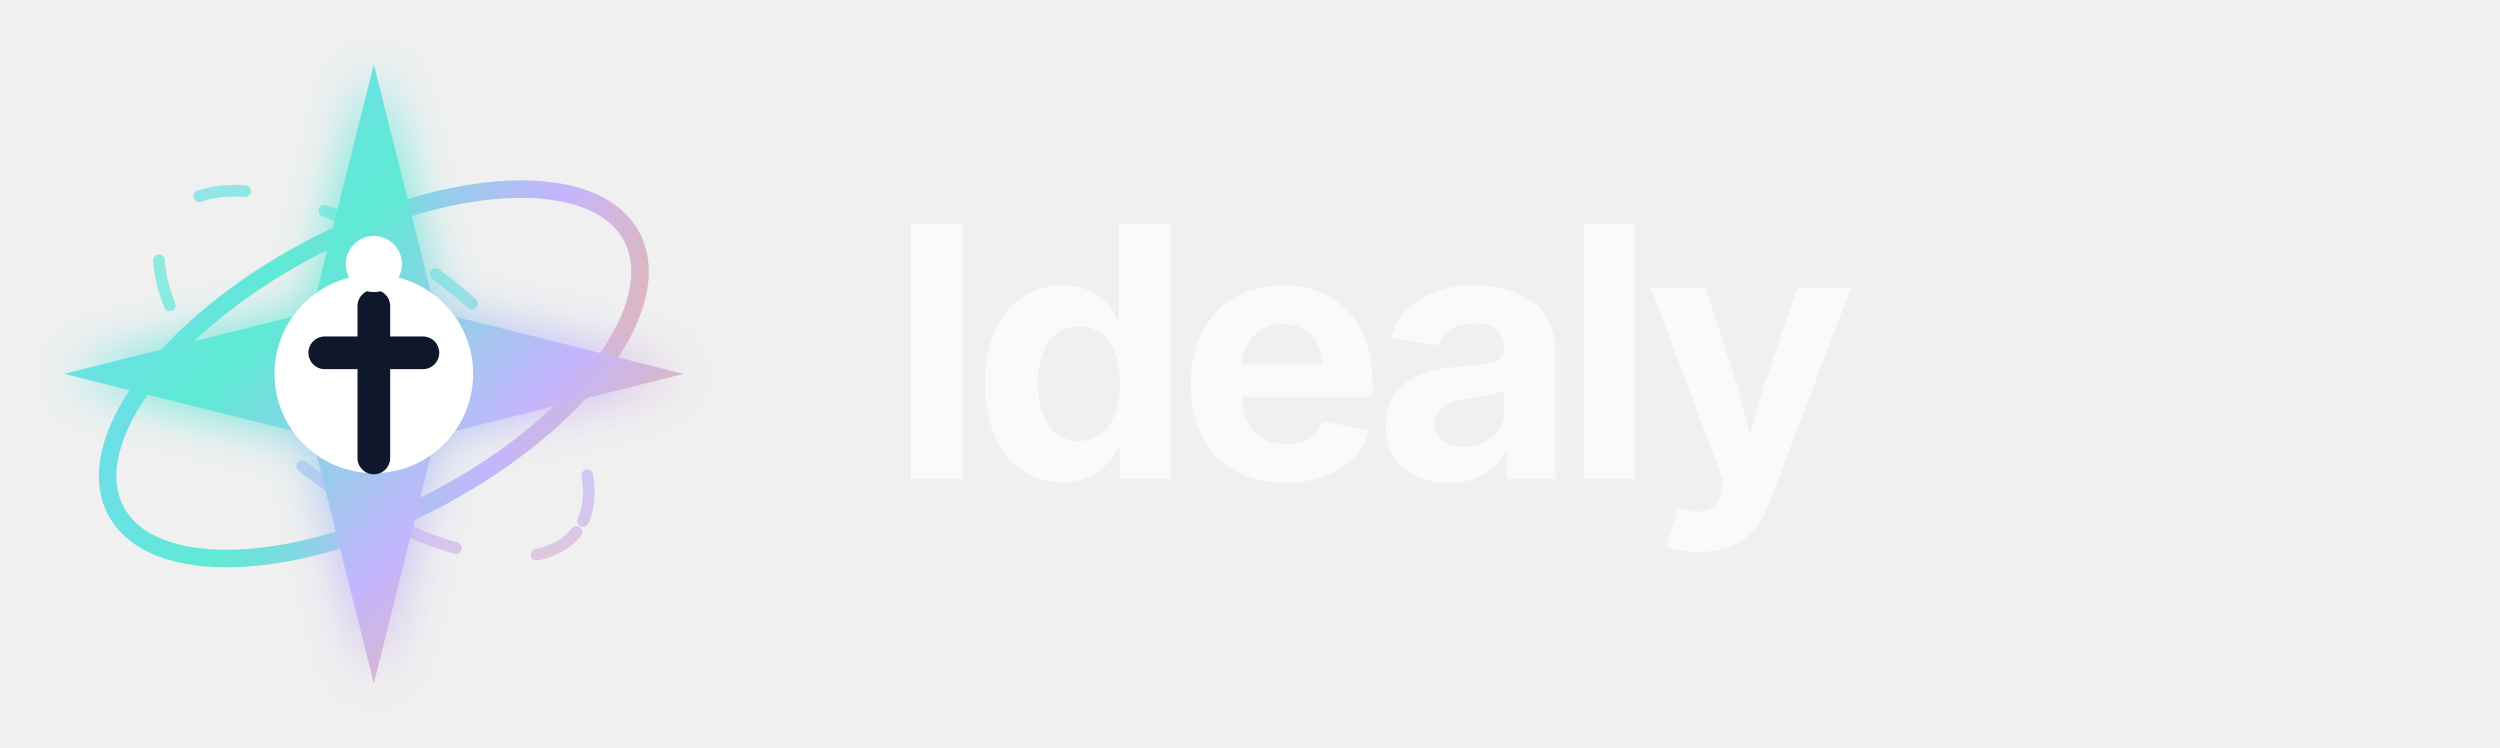
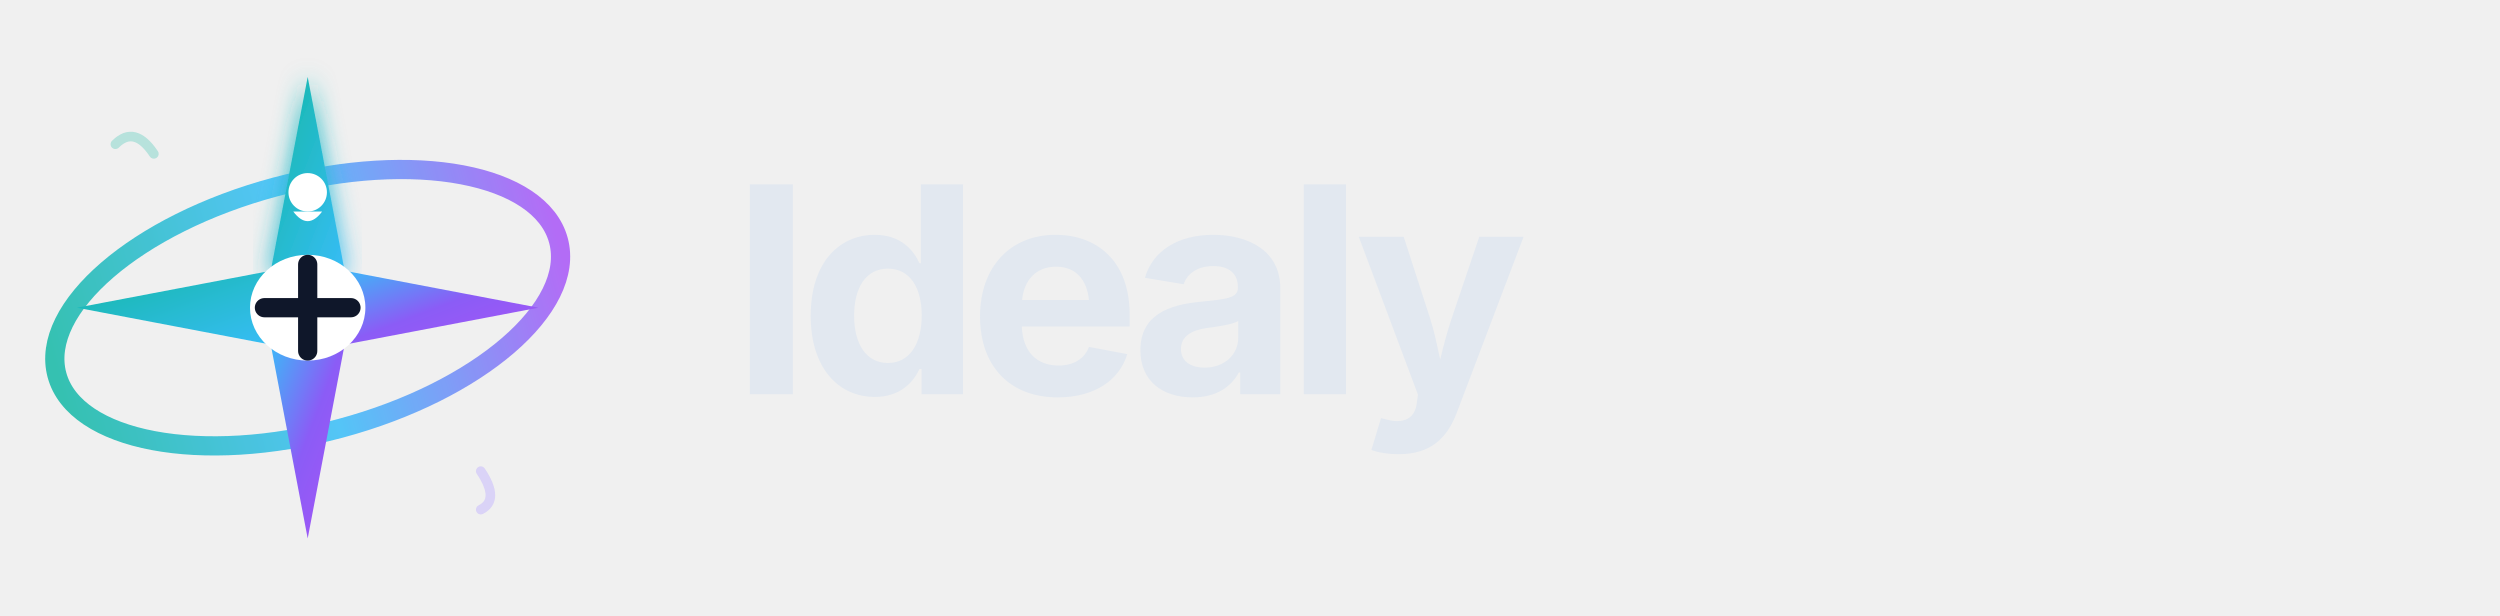
- <svg xmlns="http://www.w3.org/2000/svg" viewBox="0 0 214 64" fill="none">
+ <svg xmlns="http://www.w3.org/2000/svg" viewBox="0 0 260 64" fill="none">
  <defs>
-     <linearGradient id="idealy-spectrum-dark" x1="8" y1="10" x2="56" y2="54" gradientUnits="userSpaceOnUse">
-       <stop stop-color="#7DD3FC" />
-       <stop offset=".35" stop-color="#5EEAD4" />
-       <stop offset=".68" stop-color="#C4B5FD" />
-       <stop offset="1" stop-color="#FDBA74" />
+     <linearGradient id="idealy-teal" x1="0%" y1="0%" x2="100%" y2="100%">
+       <stop offset="0%" stop-color="#14B8A6" />
+       <stop offset="100%" stop-color="#38BDF8" />
    </linearGradient>
-     <filter id="idealy-glow-dark" x="-40%" y="-40%" width="180%" height="180%" color-interpolation-filters="sRGB">
-       <feGaussianBlur stdDeviation="2.2" result="blur" />
+     <linearGradient id="idealy-purple" x1="0%" y1="0%" x2="100%" y2="100%">
+       <stop offset="0%" stop-color="#38BDF8" />
+       <stop offset="50%" stop-color="#8B5CF6" />
+       <stop offset="100%" stop-color="#A855F7" />
+     </linearGradient>
+     <linearGradient id="idealy-orbit" x1="0%" y1="50%" x2="100%" y2="50%">
+       <stop offset="0%" stop-color="#14B8A6" />
+       <stop offset="50%" stop-color="#38BDF8" />
+       <stop offset="100%" stop-color="#A855F7" />
+     </linearGradient>
+     <filter id="idealy-glow" x="-20%" y="-20%" width="140%" height="140%">
+       <feGaussianBlur stdDeviation="1.2" result="glow" />
      <feMerge>
-         <feMergeNode in="blur" />
+         <feMergeNode in="glow" />
        <feMergeNode in="SourceGraphic" />
      </feMerge>
    </filter>
  </defs>
-   <g>
-     <ellipse cx="32" cy="32" rx="25" ry="12" transform="rotate(-28 32 32)" stroke="url(#idealy-spectrum-dark)" stroke-width="1.5" stroke-linecap="round" />
-     <ellipse cx="32" cy="32" rx="22" ry="10" transform="rotate(38 32 32)" stroke="url(#idealy-spectrum-dark)" stroke-width="1" stroke-linecap="round" stroke-dasharray="4 7" stroke-opacity=".7" />
-     <path d="M32 5.5 37.3 26.7 58.5 32 37.3 37.3 32 58.5 26.7 37.3 5.5 32 26.7 26.7 32 5.5Z" fill="url(#idealy-spectrum-dark)" filter="url(#idealy-glow-dark)" />
-     <circle cx="32" cy="32" r="8.5" fill="#fff" />
-     <path d="M32 26.2v13M27.8 30.2h8.4" stroke="#0F172A" stroke-width="2.8" stroke-linecap="round" />
-     <circle cx="32" cy="22.6" r="2.4" fill="#fff" />
+   <g transform="translate(32, 32)">
+     <ellipse cx="0" cy="0" rx="27" ry="13" transform="rotate(-15)" stroke="url(#idealy-orbit)" stroke-width="2" stroke-linecap="round" opacity="0.85" />
+     <path d="M-16 -16 Q-18 -19 -20 -17" stroke="#7DD3C8" stroke-width="1" stroke-linecap="round" fill="none" opacity="0.5" />
+     <path d="M18 17 Q20 20 18 21" stroke="#C4B5FD" stroke-width="1" stroke-linecap="round" fill="none" opacity="0.5" />
+     <path d="M0 -24 L4 -3 Q0 -5 -4 -3 Z" fill="url(#idealy-teal)" filter="url(#idealy-glow)" />
+     <circle cx="0" cy="-12" r="2" fill="white" />
+     <path d="M-1.5 -10 Q0 -8 1.5 -10" fill="white" />
+     <path d="M-24 0 L-3 -4 Q-5 0 -3 4 Z" fill="url(#idealy-teal)" />
+     <path d="M24 0 L3 -4 Q5 0 3 4 Z" fill="url(#idealy-purple)" />
+     <path d="M0 24 L-4 3 Q0 5 4 3 Z" fill="url(#idealy-purple)" />
+     <ellipse cx="0" cy="0" rx="6" ry="5.5" fill="#fff" />
+     <path d="M0 -4.5 V4.5" stroke="#0F172A" stroke-width="2" stroke-linecap="round" />
+     <path d="M-4.5 0 H4.5" stroke="#0F172A" stroke-width="2" stroke-linecap="round" />
  </g>
-   <text x="76" y="41" fill="#F8FAFC" font-family="Inter, ui-sans-serif, system-ui, sans-serif" font-size="30" font-weight="700" letter-spacing="-1.3">Idealy</text>
+   <text x="76" y="41" fill="#E2E8F0" font-family="Inter, ui-sans-serif, system-ui, sans-serif" font-size="30" font-weight="700" letter-spacing="-1.3">Idealy</text>
</svg>
